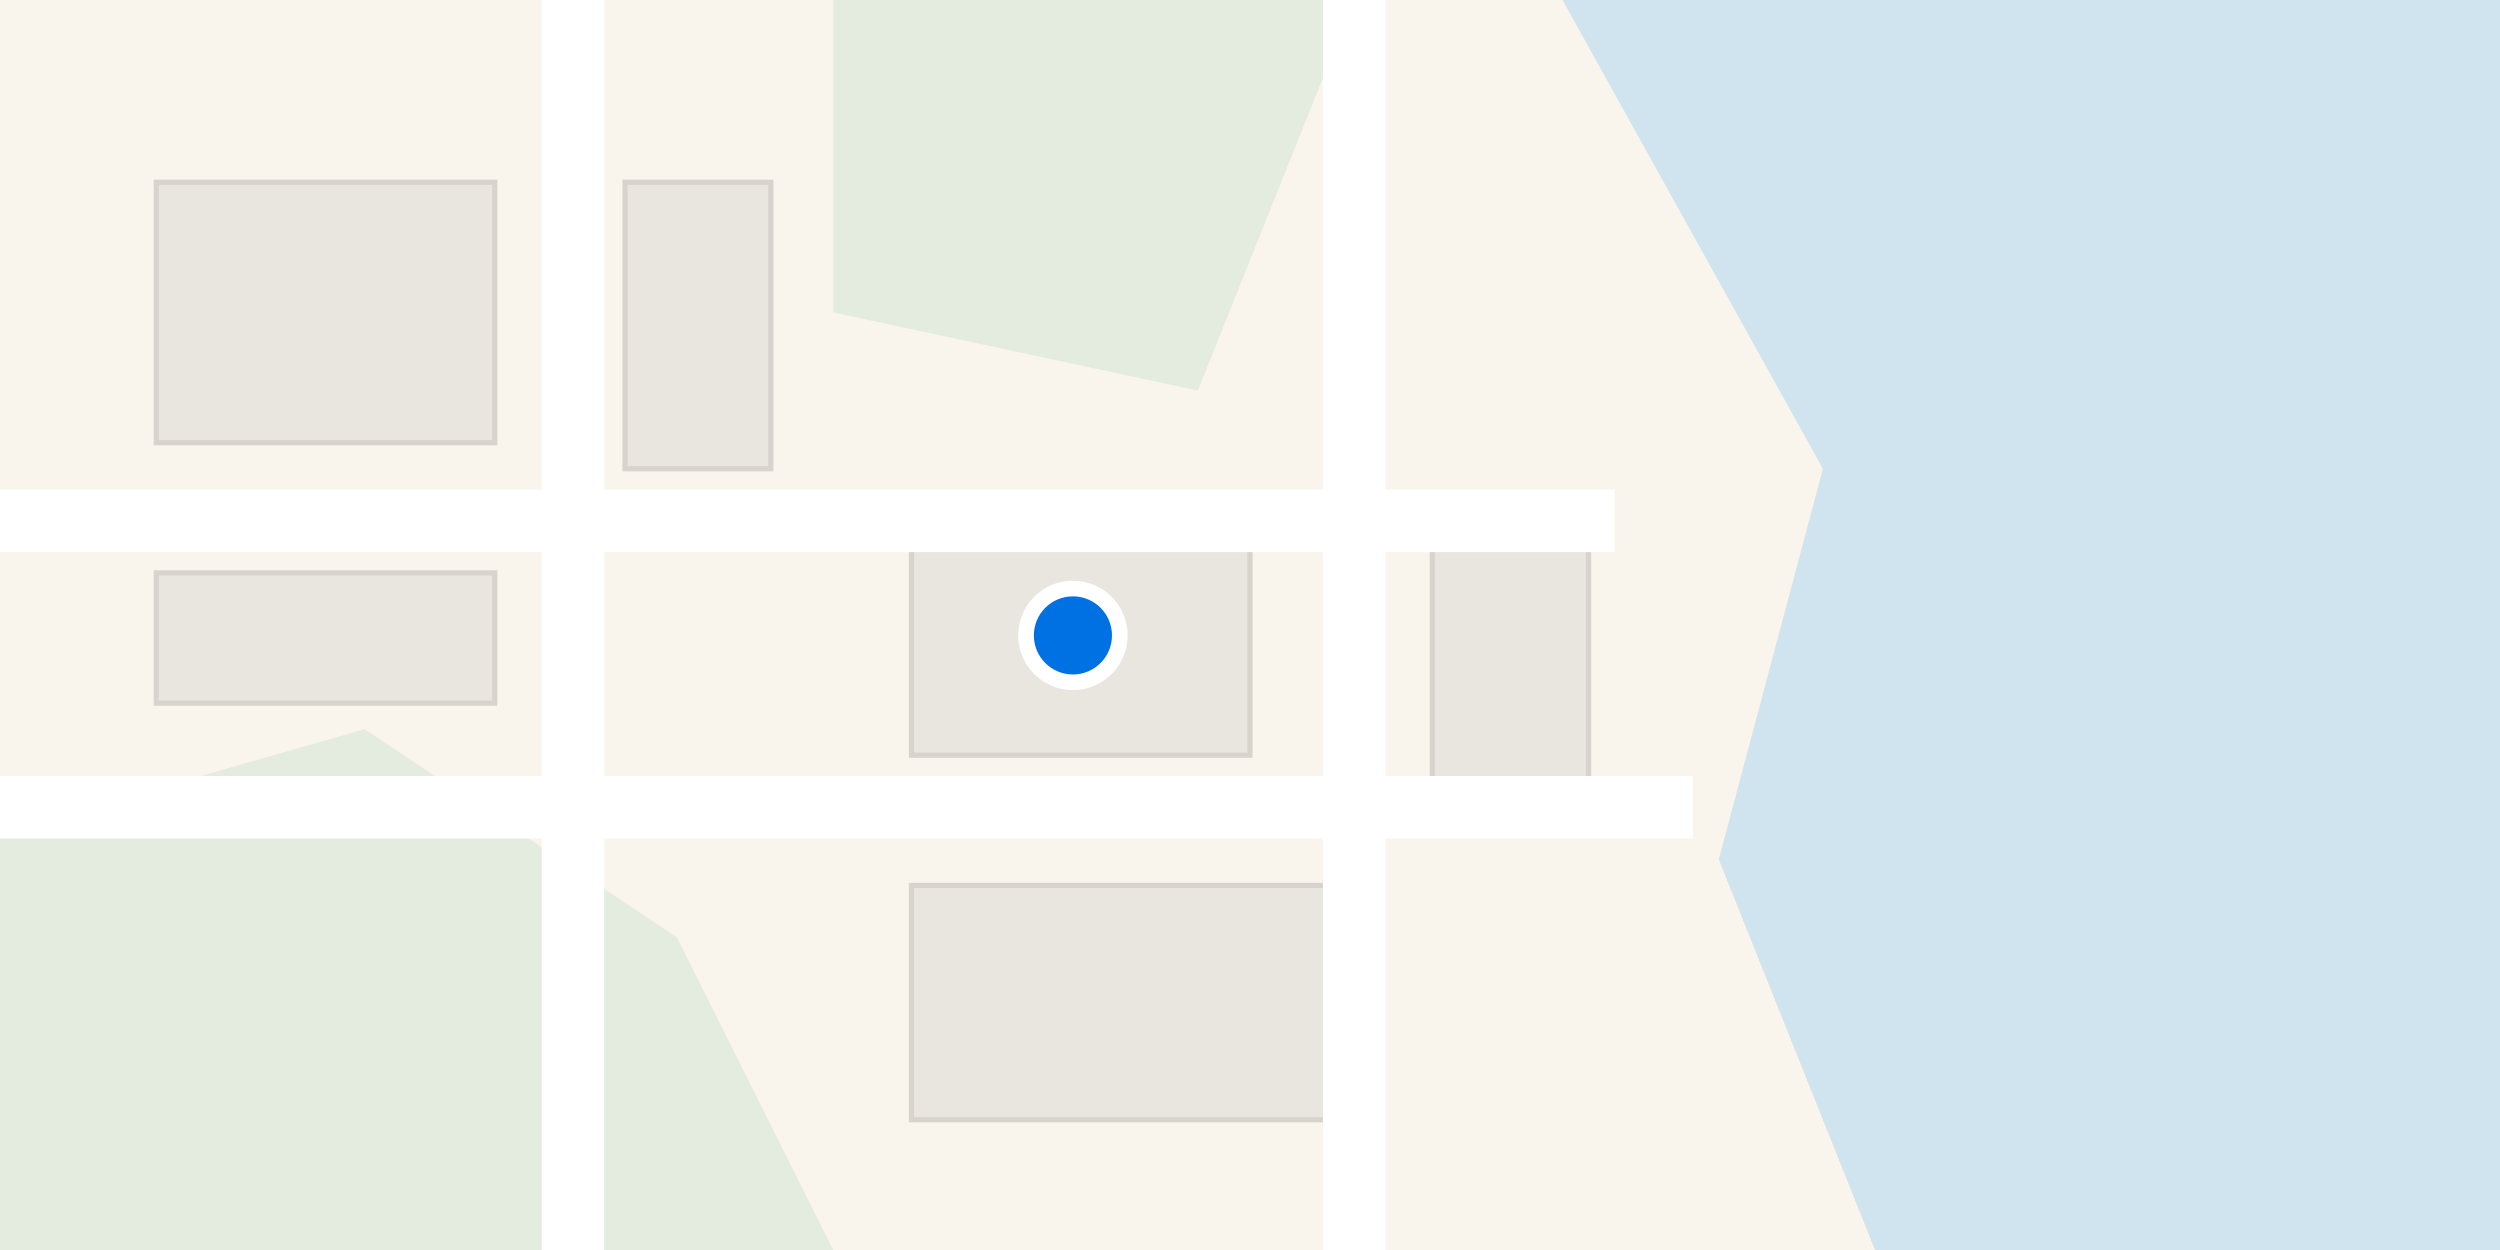
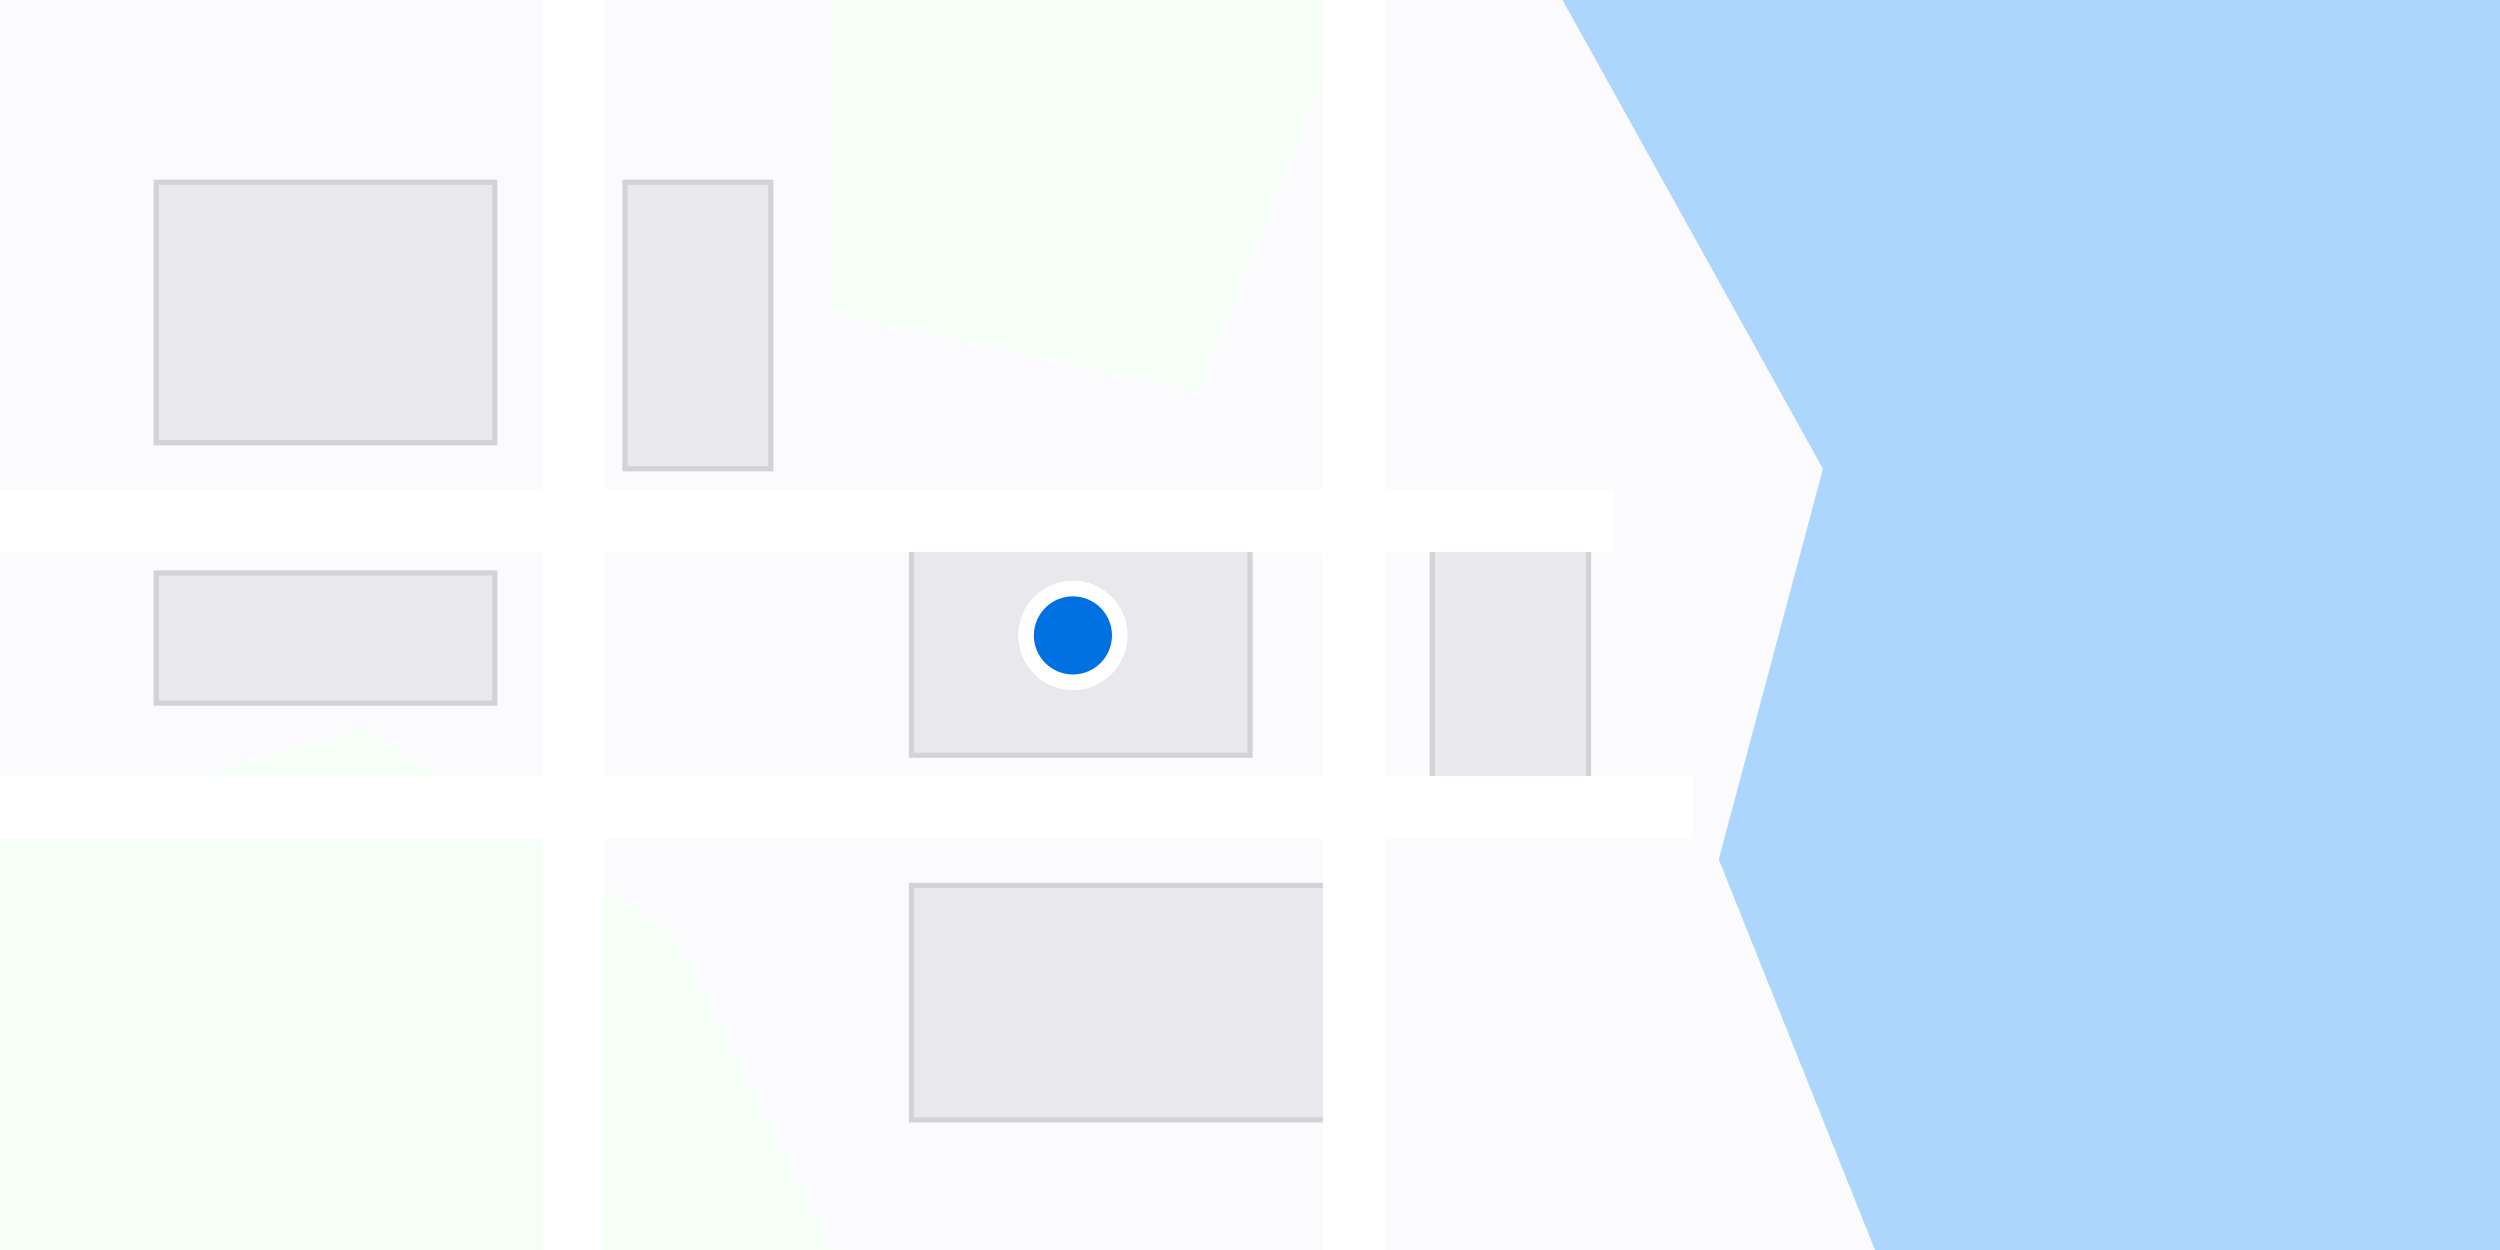
<svg xmlns="http://www.w3.org/2000/svg" viewBox="0 0 480 240">
-   <rect width="480" height="240" fill="#f9f5ed" />
-   <path d="M300 0H480V240H360L330 165 350 90Z" fill="#cfe4ee" />
-   <path d="M0 160L70 140 130 180 160 240H0ZM160 0H260L230 75 160 60Z" fill="#e3ecdf" />
-   <g fill="#e9e6e0" stroke="#d8d4cd">
+   <rect width="480" height="240" fill="#fbfbfd" />
+   <path d="M300 0H480V240H360L330 165 350 90Z" fill="#add6ff" />
+   <path d="M0 160L70 140 130 180 160 240H0ZM160 0H260L230 75 160 60Z" fill="#f5fff6" />
+   <g fill="#e8e8ed" stroke="#d2d2d7">
    <path d="M30 35h65v50H30zM120 35h28v55h-28zM30 110h65v25H30zM175 100h65v45h-65zM175 170h90v45h-90zM275 105h30v55h-30z" />
  </g>
  <g fill="none" stroke="#ffffff" stroke-width="12">
    <path d="M110 0V240M0 100H310M0 155H325M260 0V240" />
  </g>
  <circle cx="206" cy="122" r="9" fill="#0071e3" stroke="#fff" stroke-width="3" />
</svg>
